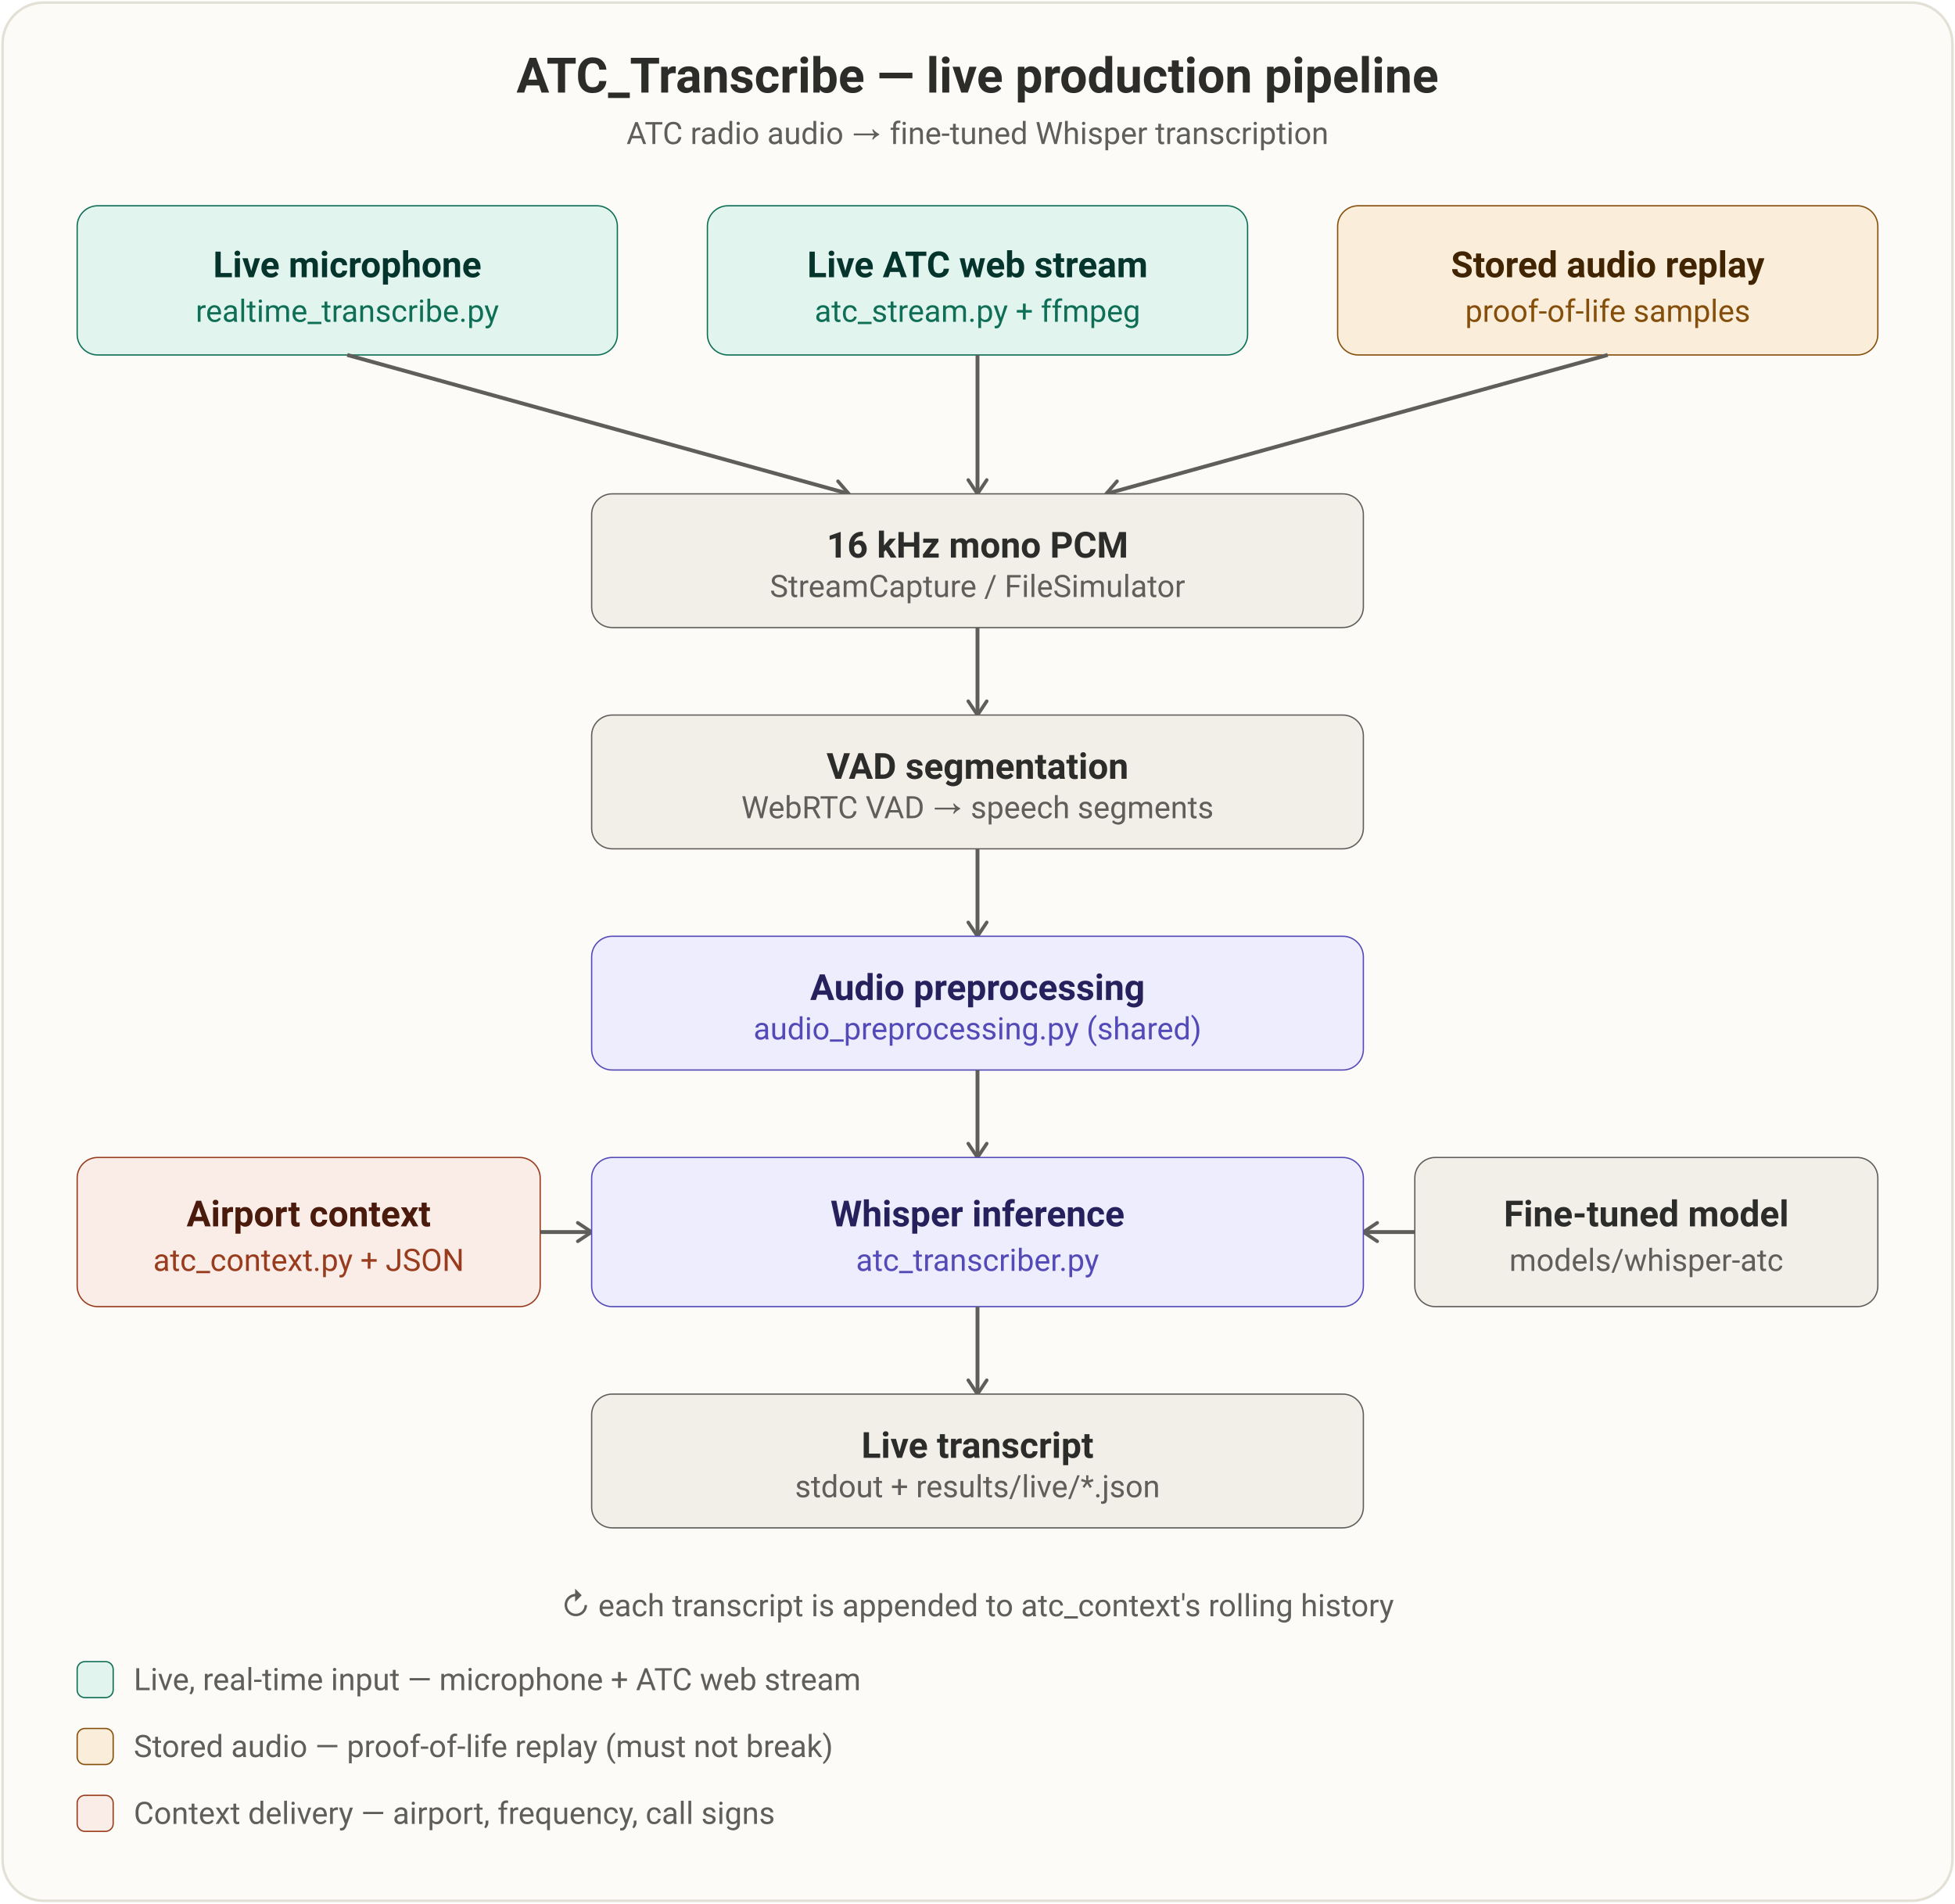
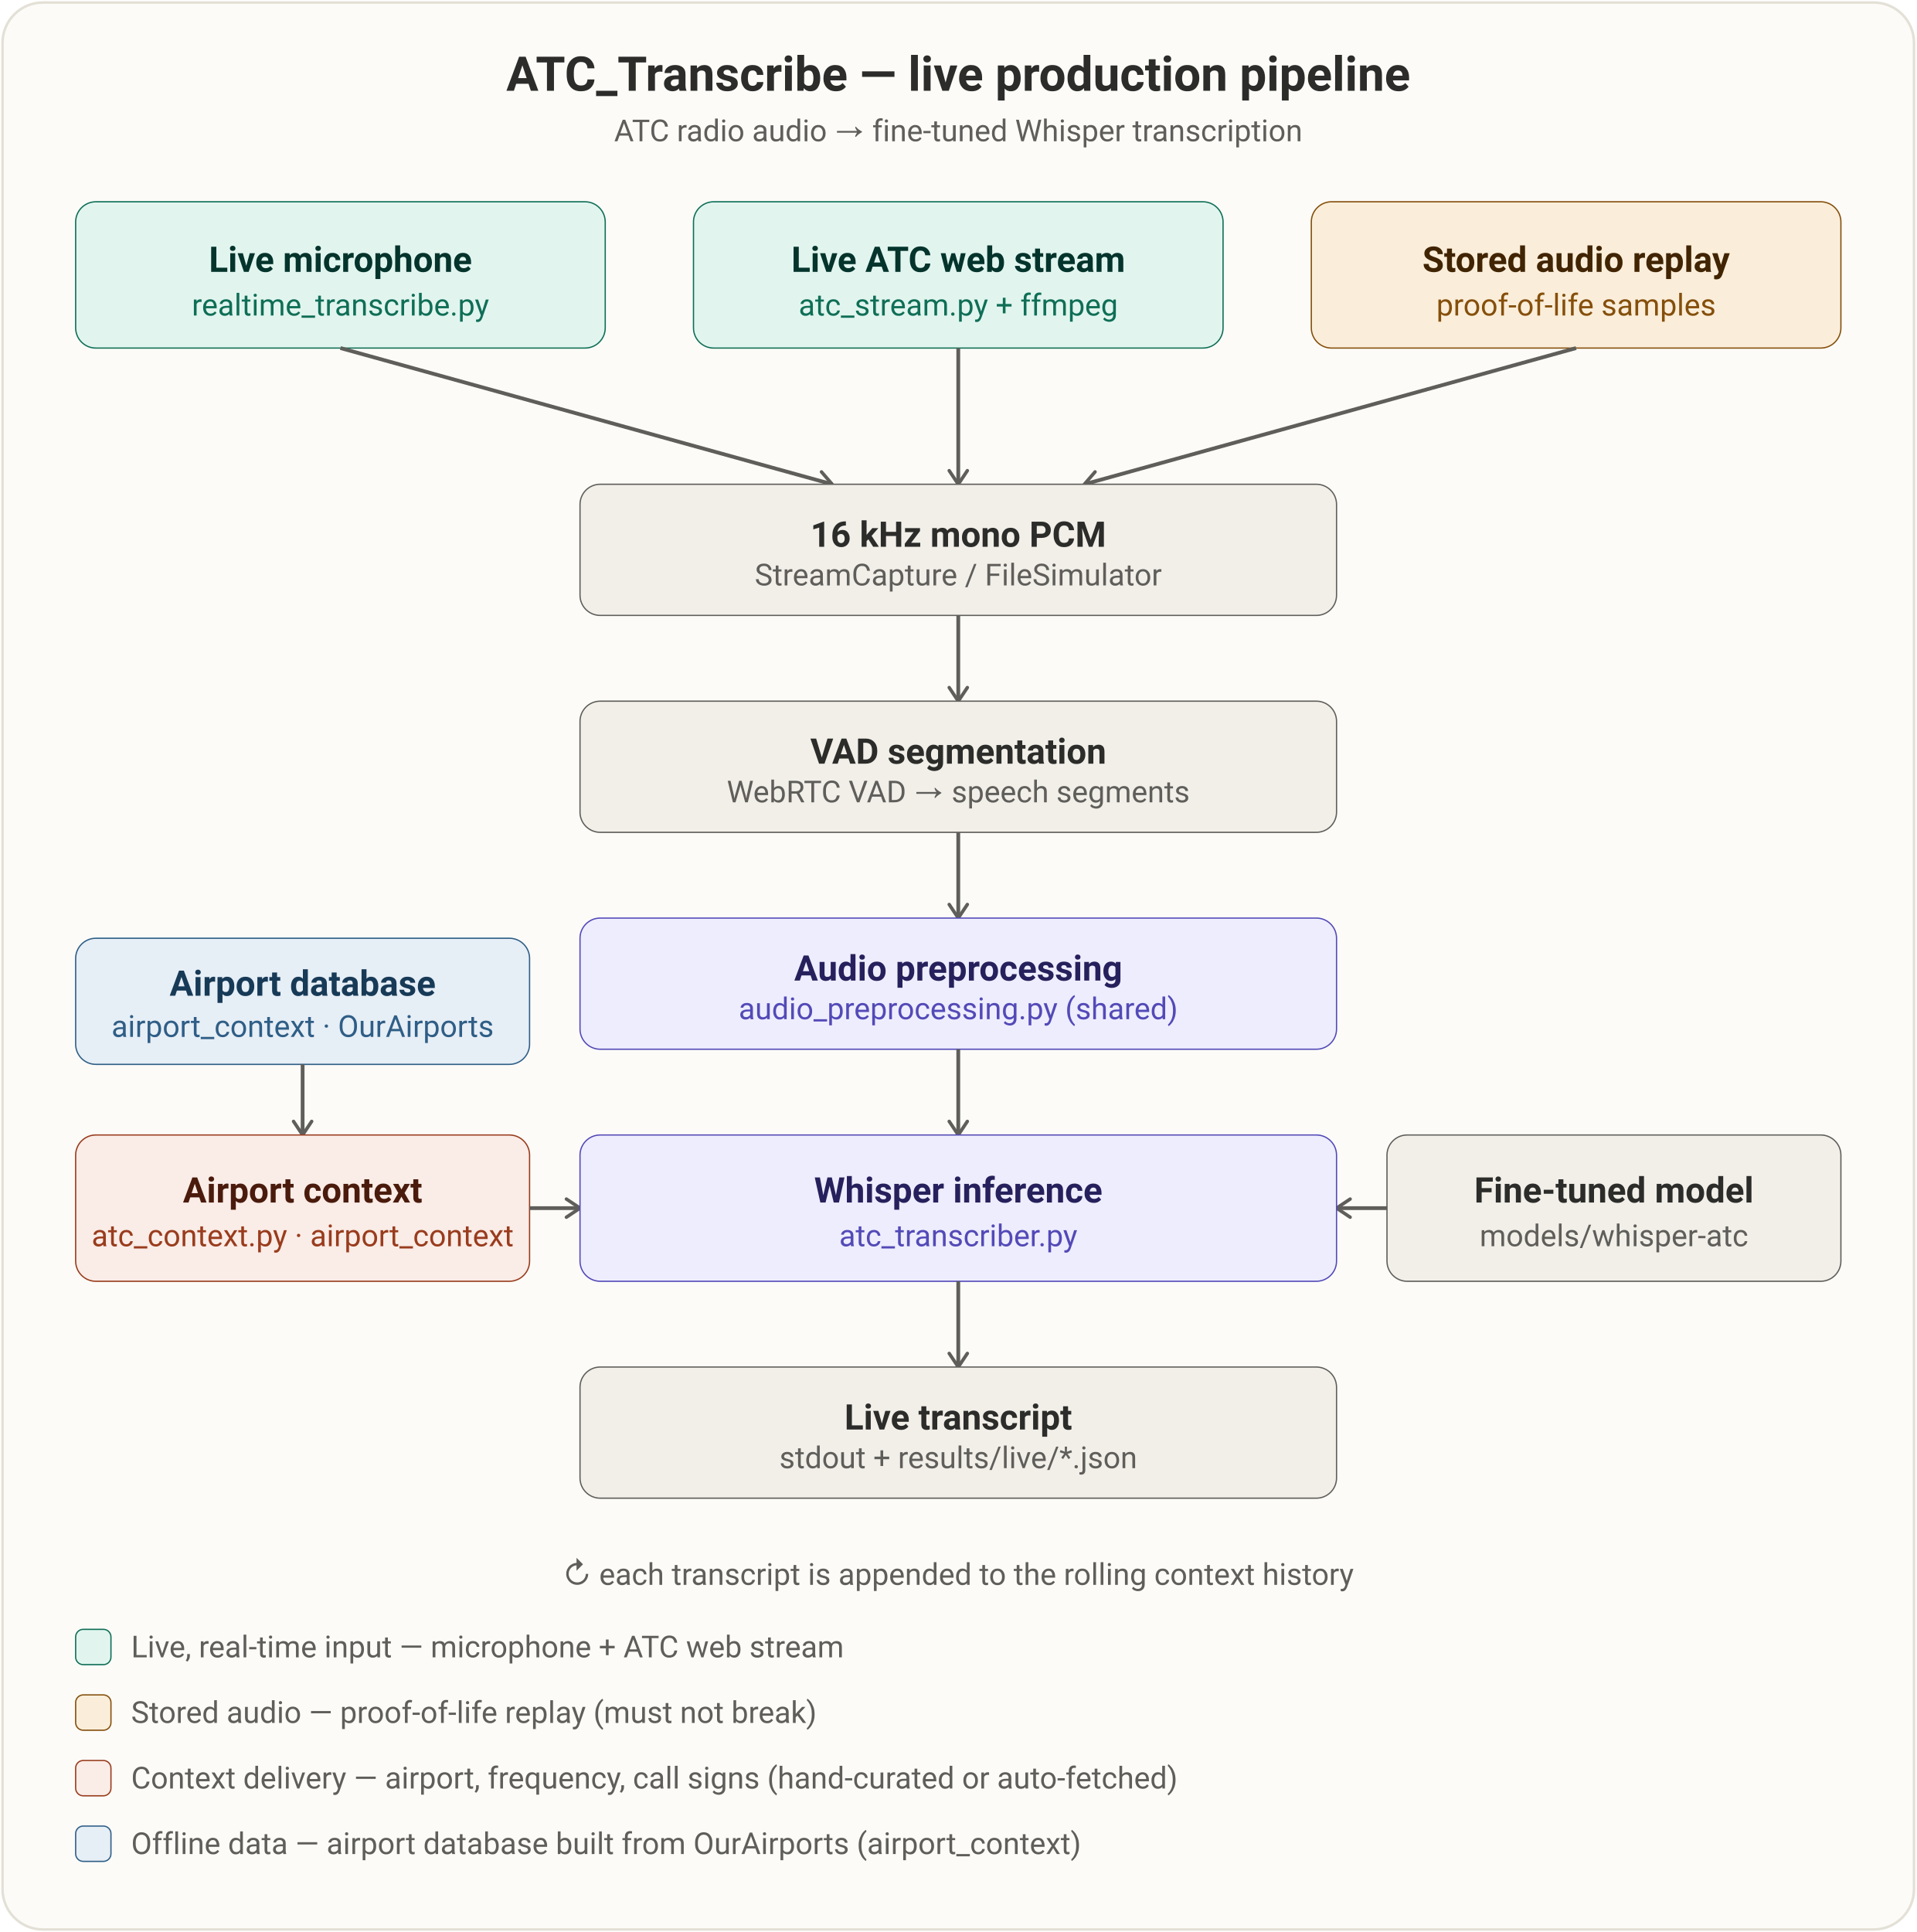
- <svg xmlns="http://www.w3.org/2000/svg" width="760" viewBox="0 0 760 740" role="img" aria-label="ATC_Transcribe production data pipeline">
+ <svg xmlns="http://www.w3.org/2000/svg" width="760" viewBox="0 0 760 766" role="img" aria-label="ATC_Transcribe production data pipeline">
  <style>
text{font-family:'Segoe UI',-apple-system,Roboto,Helvetica,Arial,sans-serif;}
.title{font-size:19px;font-weight:600;}
.sub{font-size:12px;}
.th{font-size:14px;font-weight:600;}
.ts{font-size:12px;}
.lab{font-size:12px;}
</style>
  <defs>
    <marker id="arrow" viewBox="0 0 10 10" refX="8" refY="5" markerWidth="6" markerHeight="6" orient="auto-start-reverse">
      <path d="M2 1L8 5L2 9" fill="none" stroke="#5F5E5A" stroke-width="1.5" stroke-linecap="round" stroke-linejoin="round" />
    </marker>
  </defs>
-   <rect x="1" y="1" width="758" height="738" rx="16" fill="#FCFBF8" stroke="#E3E0D6" stroke-width="1" />
+   <rect x="1" y="1" width="758" height="764" rx="16" fill="#FCFBF8" stroke="#E3E0D6" stroke-width="1" />
  <text class="title" x="380" y="36" text-anchor="middle" fill="#2C2C2A">ATC_Transcribe — live production pipeline</text>
  <text class="sub" x="380" y="56" text-anchor="middle" fill="#5F5E5A">ATC radio audio → fine-tuned Whisper transcription</text>
  <g>
    <rect x="30" y="80" width="210" height="58" rx="8" fill="#E1F5EE" stroke="#0F6E56" stroke-width="0.5" />
    <text class="th" x="135" y="103" text-anchor="middle" dominant-baseline="central" fill="#04342C">Live microphone</text>
    <text class="ts" x="135" y="121" text-anchor="middle" dominant-baseline="central" fill="#0F6E56">realtime_transcribe.py</text>
  </g>
  <g>
    <rect x="275" y="80" width="210" height="58" rx="8" fill="#E1F5EE" stroke="#0F6E56" stroke-width="0.5" />
    <text class="th" x="380" y="103" text-anchor="middle" dominant-baseline="central" fill="#04342C">Live ATC web stream</text>
    <text class="ts" x="380" y="121" text-anchor="middle" dominant-baseline="central" fill="#0F6E56">atc_stream.py + ffmpeg</text>
  </g>
  <g>
    <rect x="520" y="80" width="210" height="58" rx="8" fill="#FAEEDA" stroke="#854F0B" stroke-width="0.5" />
    <text class="th" x="625" y="103" text-anchor="middle" dominant-baseline="central" fill="#412402">Stored audio replay</text>
    <text class="ts" x="625" y="121" text-anchor="middle" dominant-baseline="central" fill="#854F0B">proof-of-life samples</text>
  </g>
  <line x1="135" y1="138" x2="330" y2="192" stroke="#5F5E5A" stroke-width="1.5" marker-end="url(#arrow)" />
  <line x1="380" y1="138" x2="380" y2="192" stroke="#5F5E5A" stroke-width="1.5" marker-end="url(#arrow)" />
  <line x1="625" y1="138" x2="430" y2="192" stroke="#5F5E5A" stroke-width="1.5" marker-end="url(#arrow)" />
  <g>
    <rect x="230" y="192" width="300" height="52" rx="8" fill="#F1EFE8" stroke="#5F5E5A" stroke-width="0.5" />
    <text class="th" x="380" y="212" text-anchor="middle" dominant-baseline="central" fill="#2C2C2A">16 kHz mono PCM</text>
    <text class="ts" x="380" y="228" text-anchor="middle" dominant-baseline="central" fill="#5F5E5A">StreamCapture / FileSimulator</text>
  </g>
  <line x1="380" y1="244" x2="380" y2="278" stroke="#5F5E5A" stroke-width="1.5" marker-end="url(#arrow)" />
  <g>
    <rect x="230" y="278" width="300" height="52" rx="8" fill="#F1EFE8" stroke="#5F5E5A" stroke-width="0.5" />
    <text class="th" x="380" y="298" text-anchor="middle" dominant-baseline="central" fill="#2C2C2A">VAD segmentation</text>
    <text class="ts" x="380" y="314" text-anchor="middle" dominant-baseline="central" fill="#5F5E5A">WebRTC VAD → speech segments</text>
  </g>
  <line x1="380" y1="330" x2="380" y2="364" stroke="#5F5E5A" stroke-width="1.5" marker-end="url(#arrow)" />
  <g>
    <rect x="230" y="364" width="300" height="52" rx="8" fill="#EEEDFE" stroke="#534AB7" stroke-width="0.5" />
    <text class="th" x="380" y="384" text-anchor="middle" dominant-baseline="central" fill="#26215C">Audio preprocessing</text>
    <text class="ts" x="380" y="400" text-anchor="middle" dominant-baseline="central" fill="#534AB7">audio_preprocessing.py (shared)</text>
  </g>
  <line x1="380" y1="416" x2="380" y2="450" stroke="#5F5E5A" stroke-width="1.5" marker-end="url(#arrow)" />
  <g>
+     <rect x="30" y="372" width="180" height="50" rx="8" fill="#E6EEF6" stroke="#2F5E86" stroke-width="0.5" />
+     <text class="th" x="120" y="390" text-anchor="middle" dominant-baseline="central" fill="#173A57">Airport database</text>
+     <text class="ts" x="120" y="407" text-anchor="middle" dominant-baseline="central" fill="#2F5E86">airport_context · OurAirports</text>
+   </g>
+   <line x1="120" y1="422" x2="120" y2="450" stroke="#5F5E5A" stroke-width="1.5" marker-end="url(#arrow)" />
+   <g>
    <rect x="30" y="450" width="180" height="58" rx="8" fill="#FAECE7" stroke="#993C1D" stroke-width="0.5" />
    <text class="th" x="120" y="472" text-anchor="middle" dominant-baseline="central" fill="#4A1B0C">Airport context</text>
-     <text class="ts" x="120" y="490" text-anchor="middle" dominant-baseline="central" fill="#993C1D">atc_context.py + JSON</text>
+     <text class="ts" x="120" y="490" text-anchor="middle" dominant-baseline="central" fill="#993C1D">atc_context.py · airport_context</text>
  </g>
  <line x1="210" y1="479" x2="230" y2="479" stroke="#5F5E5A" stroke-width="1.5" marker-end="url(#arrow)" />
  <g>
    <rect x="550" y="450" width="180" height="58" rx="8" fill="#F1EFE8" stroke="#5F5E5A" stroke-width="0.5" />
    <text class="th" x="640" y="472" text-anchor="middle" dominant-baseline="central" fill="#2C2C2A">Fine-tuned model</text>
    <text class="ts" x="640" y="490" text-anchor="middle" dominant-baseline="central" fill="#5F5E5A">models/whisper-atc</text>
  </g>
  <line x1="550" y1="479" x2="530" y2="479" stroke="#5F5E5A" stroke-width="1.5" marker-end="url(#arrow)" />
  <g>
    <rect x="230" y="450" width="300" height="58" rx="8" fill="#EEEDFE" stroke="#534AB7" stroke-width="0.5" />
    <text class="th" x="380" y="472" text-anchor="middle" dominant-baseline="central" fill="#26215C">Whisper inference</text>
    <text class="ts" x="380" y="490" text-anchor="middle" dominant-baseline="central" fill="#534AB7">atc_transcriber.py</text>
  </g>
  <line x1="380" y1="508" x2="380" y2="542" stroke="#5F5E5A" stroke-width="1.5" marker-end="url(#arrow)" />
  <g>
    <rect x="230" y="542" width="300" height="52" rx="8" fill="#F1EFE8" stroke="#5F5E5A" stroke-width="0.5" />
    <text class="th" x="380" y="562" text-anchor="middle" dominant-baseline="central" fill="#2C2C2A">Live transcript</text>
    <text class="ts" x="380" y="578" text-anchor="middle" dominant-baseline="central" fill="#5F5E5A">stdout + results/live/*.json</text>
  </g>
-   <text class="ts" x="380" y="624" text-anchor="middle" dominant-baseline="central" fill="#5F5E5A">↻ each transcript is appended to atc_context's rolling history</text>
+   <text class="ts" x="380" y="624" text-anchor="middle" dominant-baseline="central" fill="#5F5E5A">↻ each transcript is appended to the rolling context history</text>
  <rect x="30" y="646" width="14" height="14" rx="3" fill="#E1F5EE" stroke="#0F6E56" stroke-width="0.5" />
  <text class="lab" x="52" y="653" dominant-baseline="central" fill="#5F5E5A">Live, real-time input — microphone + ATC web stream</text>
  <rect x="30" y="672" width="14" height="14" rx="3" fill="#FAEEDA" stroke="#854F0B" stroke-width="0.5" />
  <text class="lab" x="52" y="679" dominant-baseline="central" fill="#5F5E5A">Stored audio — proof-of-life replay (must not break)</text>
  <rect x="30" y="698" width="14" height="14" rx="3" fill="#FAECE7" stroke="#993C1D" stroke-width="0.5" />
-   <text class="lab" x="52" y="705" dominant-baseline="central" fill="#5F5E5A">Context delivery — airport, frequency, call signs</text>
+   <text class="lab" x="52" y="705" dominant-baseline="central" fill="#5F5E5A">Context delivery — airport, frequency, call signs (hand-curated or auto-fetched)</text>
+   <rect x="30" y="724" width="14" height="14" rx="3" fill="#E6EEF6" stroke="#2F5E86" stroke-width="0.5" />
+   <text class="lab" x="52" y="731" dominant-baseline="central" fill="#5F5E5A">Offline data — airport database built from OurAirports (airport_context)</text>
</svg>
